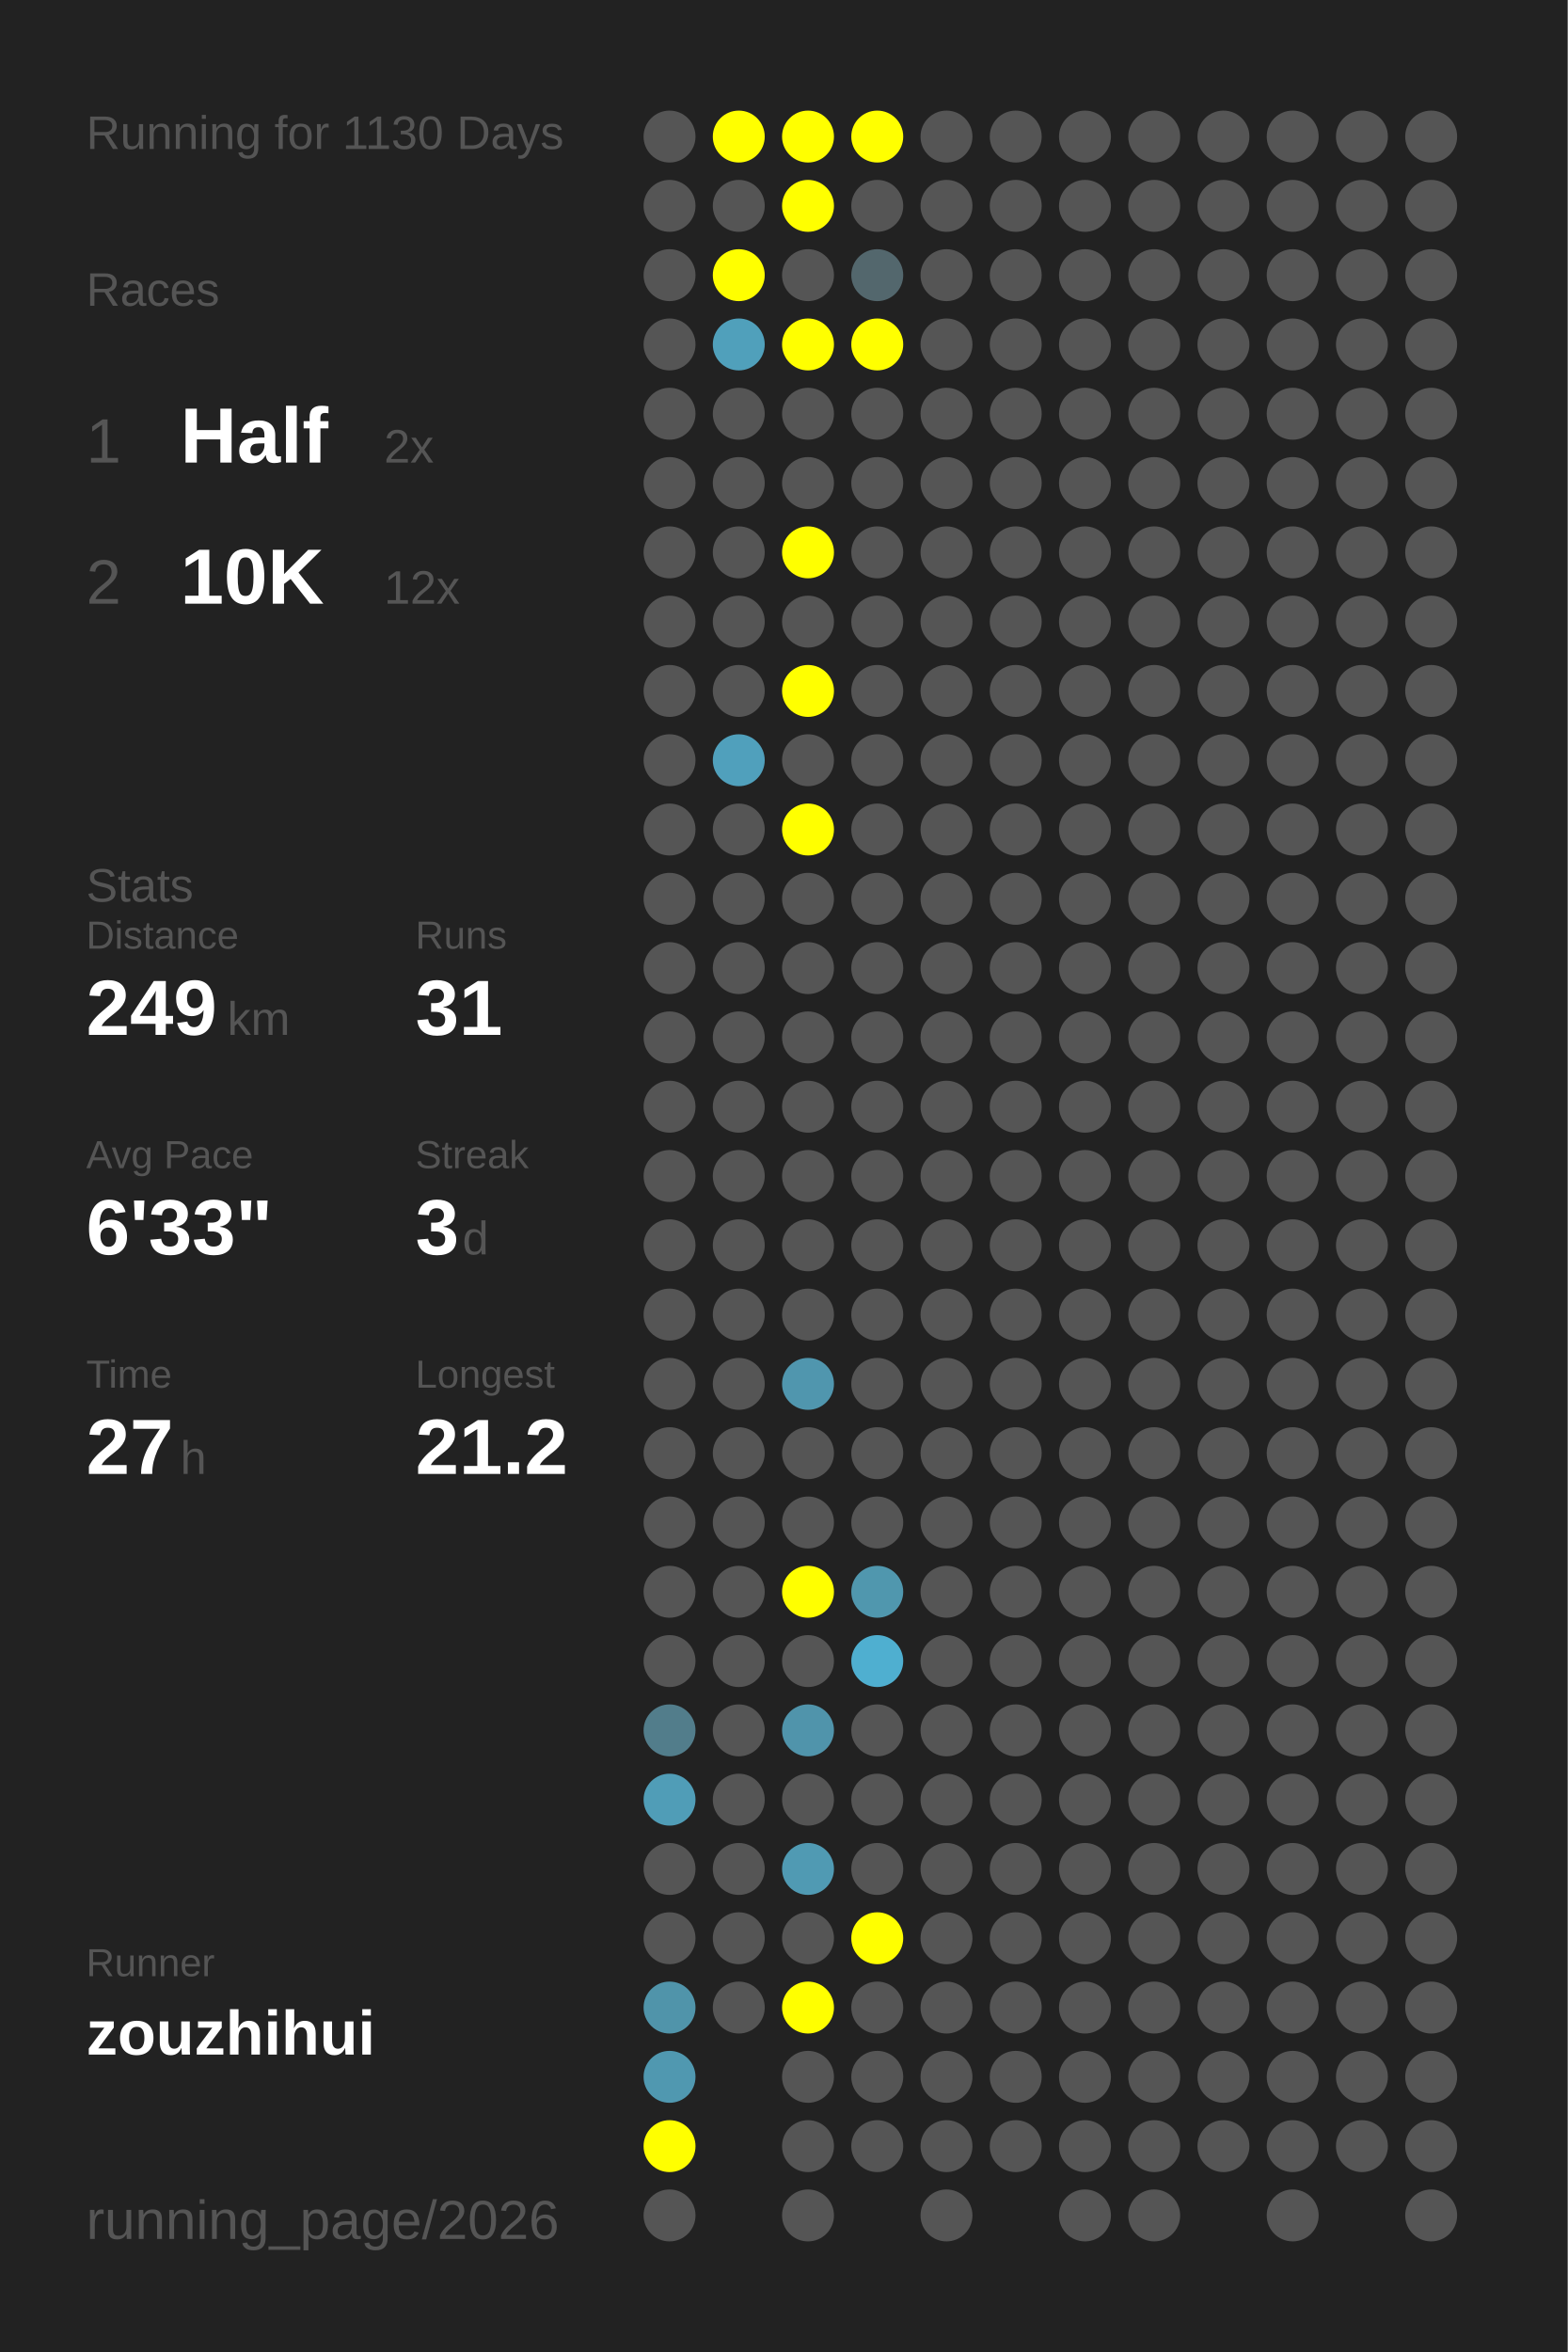
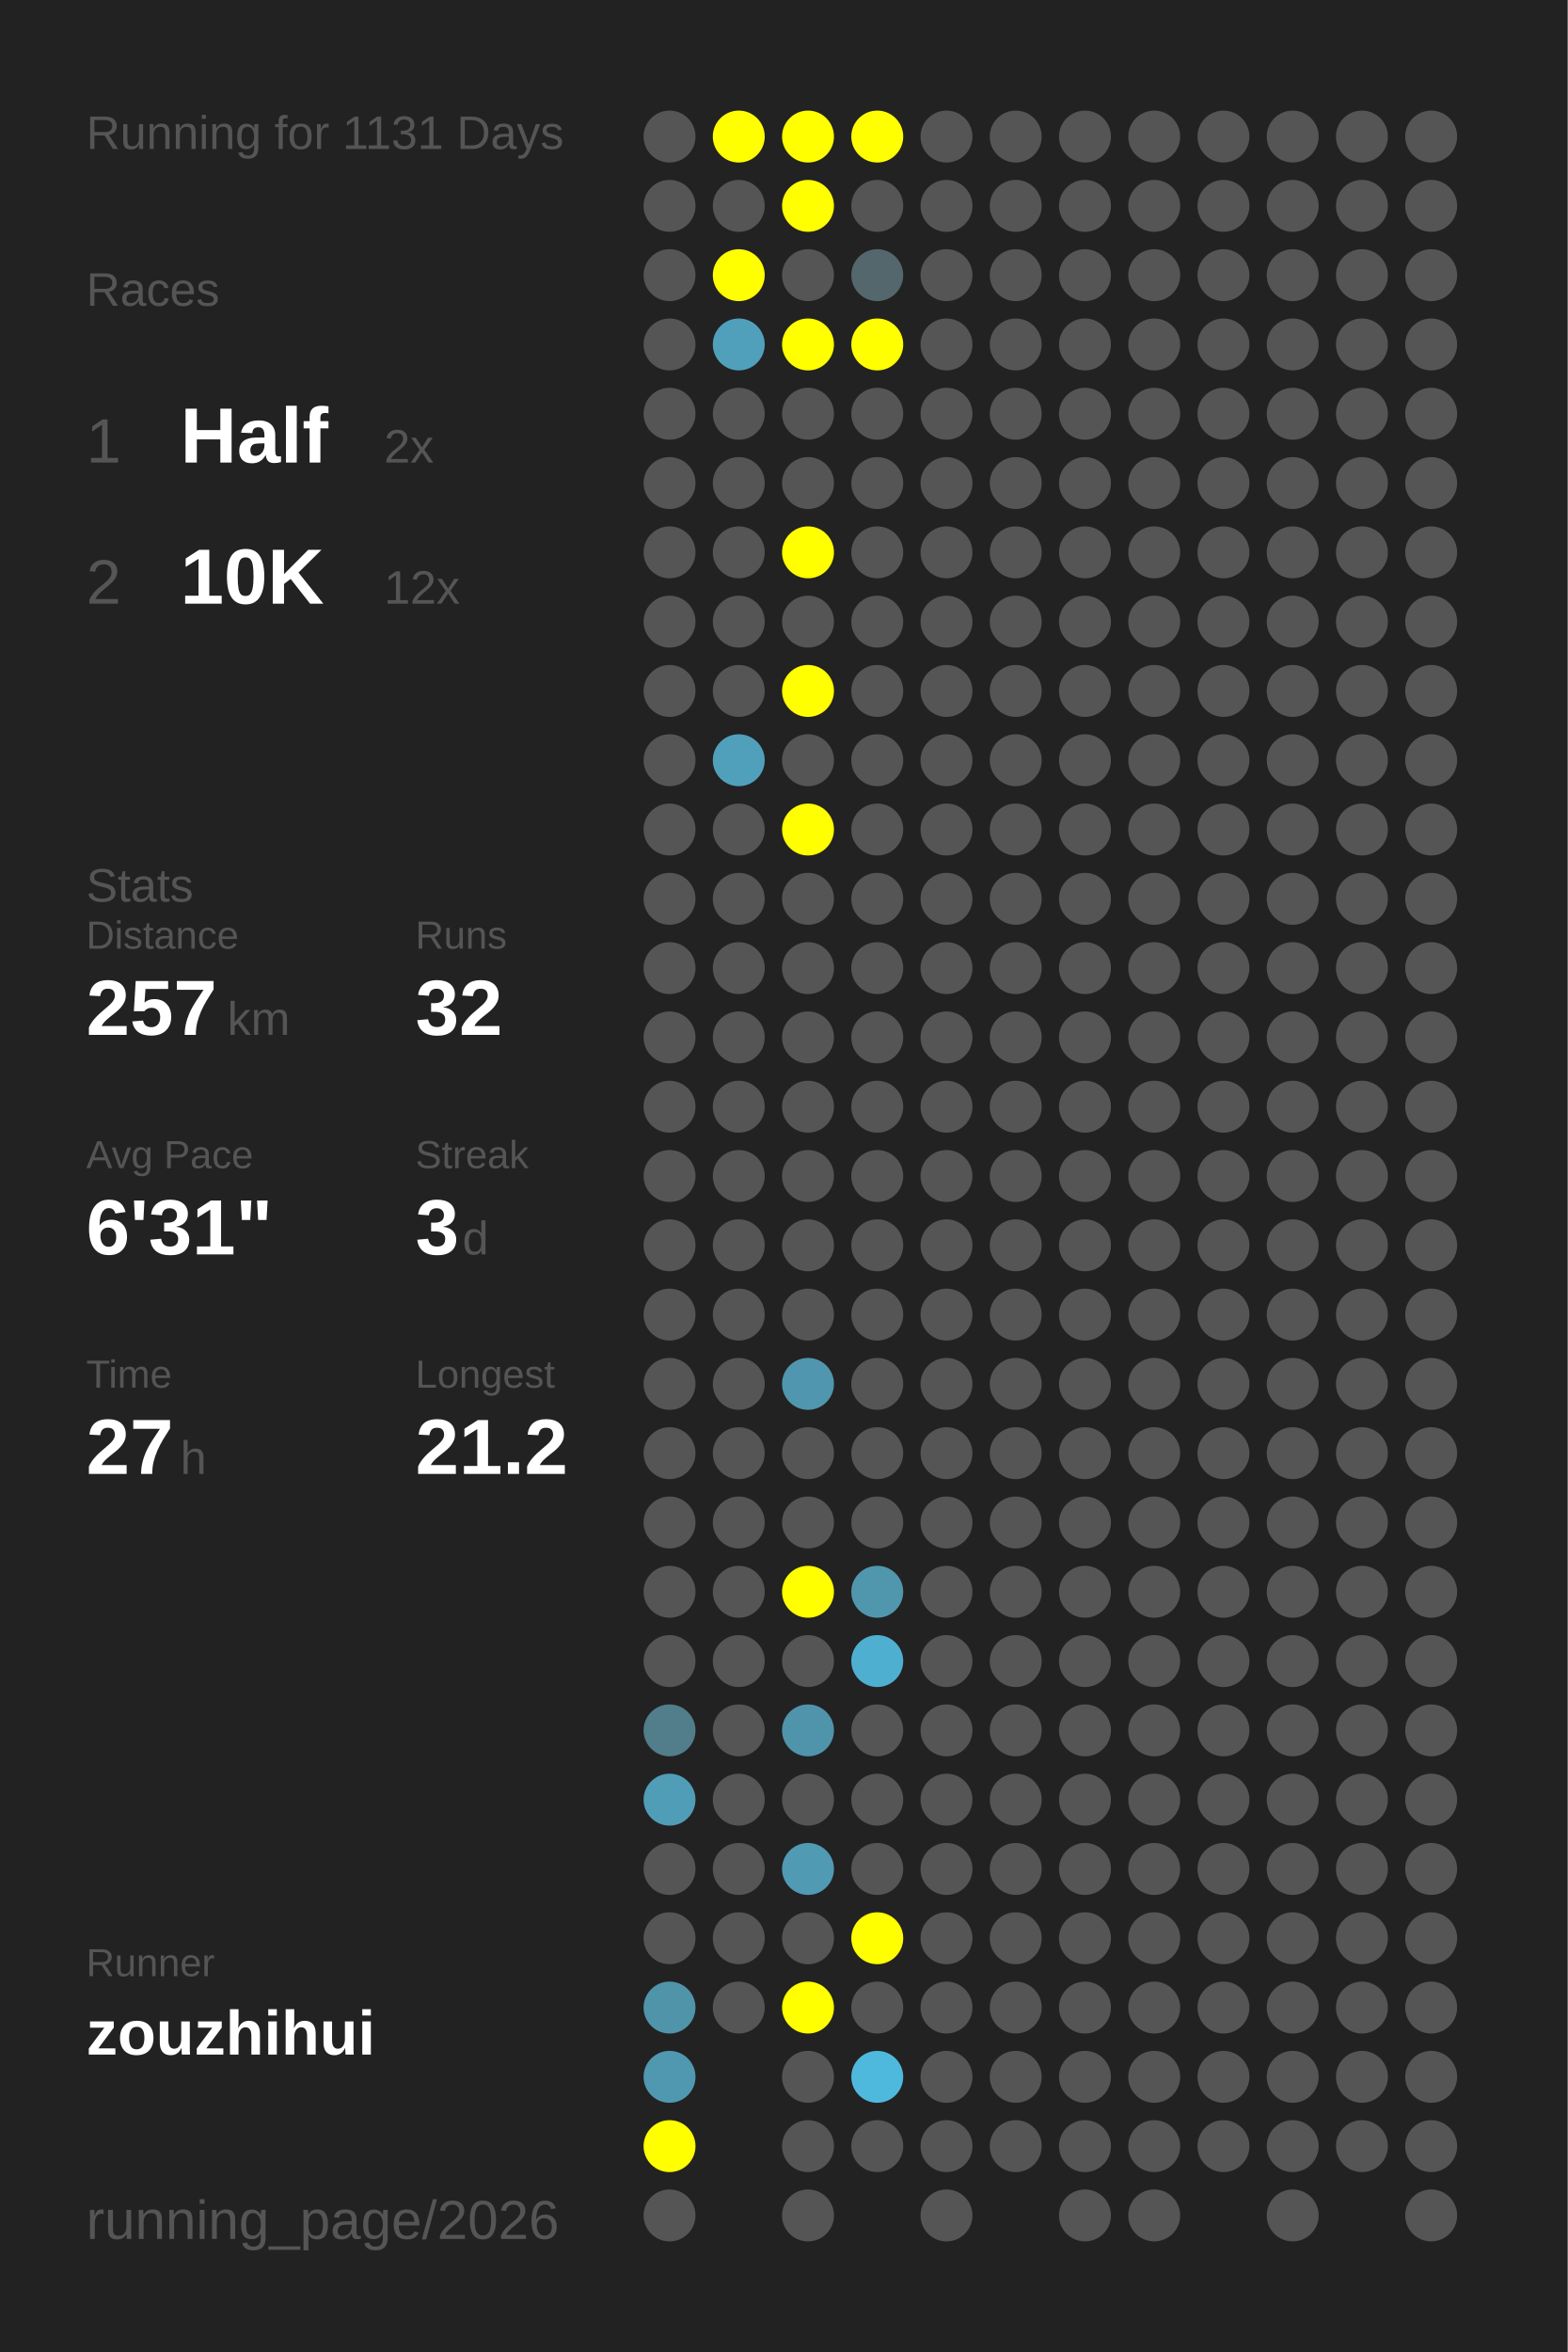
<svg xmlns="http://www.w3.org/2000/svg" baseProfile="full" height="300mm" version="1.1" viewBox="0,0,200,300" width="200mm">
  <defs />
  <rect fill="#222222" height="300" width="200" x="0" y="0" />
-   <text fill="#555555" style="font-size:6px; font-family:Arial;" x="11" y="19">Running for 1130 Days</text>
+   <text fill="#555555" style="font-size:6px; font-family:Arial;" x="11" y="19">Running for 1131 Days</text>
  <text fill="#555555" style="font-size:6px; font-family:Arial;" x="11" y="39">Races</text>
  <text fill="#555555" style="font-size:8px; font-family:Arial;" x="11" y="59">1</text>
  <text fill="#FFFFFF" style="font-size:10px; font-family:Arial; font-weight:bold;" x="23" y="59">Half</text>
  <text fill="#555555" style="font-size:6px; font-family:Arial;" x="49" y="59">2x</text>
  <text fill="#555555" style="font-size:8px; font-family:Arial;" x="11" y="77">2</text>
  <text fill="#FFFFFF" style="font-size:10px; font-family:Arial; font-weight:bold;" x="23" y="77">10K</text>
  <text fill="#555555" style="font-size:6px; font-family:Arial;" x="49" y="77">12x</text>
  <text fill="#555555" style="font-size:6px; font-family:Arial;" x="11" y="115">Stats</text>
  <text fill="#555555" style="font-size:5px; font-family:Arial;" x="11" y="121">Distance</text>
-   <text fill="#FFFFFF" style="font-size:10px; font-family:Arial; font-weight:bold;" x="11" y="132">249</text>
+   <text fill="#FFFFFF" style="font-size:10px; font-family:Arial; font-weight:bold;" x="11" y="132">257</text>
  <text fill="#555555" style="font-size:6px; font-family:Arial;" x="29" y="132">km</text>
  <text fill="#555555" style="font-size:5px; font-family:Arial;" x="53" y="121">Runs</text>
-   <text fill="#FFFFFF" style="font-size:10px; font-family:Arial; font-weight:bold;" x="53" y="132">31</text>
+   <text fill="#FFFFFF" style="font-size:10px; font-family:Arial; font-weight:bold;" x="53" y="132">32</text>
  <text fill="#555555" style="font-size:5px; font-family:Arial;" x="11" y="149">Avg Pace</text>
-   <text fill="#FFFFFF" style="font-size:10px; font-family:Arial; font-weight:bold;" x="11" y="160">6'33"</text>
+   <text fill="#FFFFFF" style="font-size:10px; font-family:Arial; font-weight:bold;" x="11" y="160">6'31"</text>
  <text fill="#555555" style="font-size:5px; font-family:Arial;" x="53" y="149">Streak</text>
  <text fill="#FFFFFF" style="font-size:10px; font-family:Arial; font-weight:bold;" x="53" y="160">3</text>
  <text fill="#555555" style="font-size:6px; font-family:Arial;" x="59" y="160">d</text>
  <text fill="#555555" style="font-size:5px; font-family:Arial;" x="11" y="177">Time</text>
  <text fill="#FFFFFF" style="font-size:10px; font-family:Arial; font-weight:bold;" x="11" y="188">27</text>
  <text fill="#555555" style="font-size:6px; font-family:Arial;" x="23" y="188">h</text>
  <text fill="#555555" style="font-size:5px; font-family:Arial;" x="53" y="177">Longest</text>
  <text fill="#FFFFFF" style="font-size:10px; font-family:Arial; font-weight:bold;" x="53" y="188">21.2</text>
  <text fill="#555555" style="font-size:5px; font-family:Arial;" x="11" y="252.065">Runner</text>
  <text fill="#FFFFFF" style="font-size:8px; font-family:Arial; font-weight:bold;" x="11" y="262.065">zouzhihui</text>
  <text fill="#555555" style="font-size:7px; font-family:Arial;" x="11" y="285.581">running_page/2026</text>
  <circle cx="85.417" cy="17.419" fill="#555555" r="3.312" />
  <circle cx="85.417" cy="26.258" fill="#555555" r="3.312" />
  <circle cx="85.417" cy="35.097" fill="#555555" r="3.312" />
  <circle cx="85.417" cy="43.935" fill="#555555" r="3.312" />
  <circle cx="85.417" cy="52.774" fill="#555555" r="3.312" />
  <circle cx="85.417" cy="61.613" fill="#555555" r="3.312" />
  <circle cx="85.417" cy="70.452" fill="#555555" r="3.312" />
  <circle cx="85.417" cy="79.29" fill="#555555" r="3.312" />
  <circle cx="85.417" cy="88.129" fill="#555555" r="3.312" />
  <circle cx="85.417" cy="96.968" fill="#555555" r="3.312" />
  <circle cx="85.417" cy="105.806" fill="#555555" r="3.312" />
  <circle cx="85.417" cy="114.645" fill="#555555" r="3.312" />
  <circle cx="85.417" cy="123.484" fill="#555555" r="3.312" />
  <circle cx="85.417" cy="132.323" fill="#555555" r="3.312" />
  <circle cx="85.417" cy="141.161" fill="#555555" r="3.312" />
  <circle cx="85.417" cy="150" fill="#555555" r="3.312" />
  <circle cx="85.417" cy="158.839" fill="#555555" r="3.312" />
  <circle cx="85.417" cy="167.677" fill="#555555" r="3.312" />
  <circle cx="85.417" cy="176.516" fill="#555555" r="3.312" />
  <circle cx="85.417" cy="185.355" fill="#555555" r="3.312" />
  <circle cx="85.417" cy="194.194" fill="#555555" r="3.312" />
  <circle cx="85.417" cy="203.032" fill="#555555" r="3.312" />
  <circle cx="85.417" cy="211.871" fill="#555555" r="3.312" />
  <circle cx="85.417" cy="220.71" fill="#527d8b" r="3.312" />
  <circle cx="85.417" cy="229.548" fill="#509db7" r="3.312" />
  <circle cx="85.417" cy="238.387" fill="#555555" r="3.312" />
  <circle cx="85.417" cy="247.226" fill="#555555" r="3.312" />
  <circle cx="85.417" cy="256.065" fill="#5094aa" r="3.312" />
  <circle cx="85.417" cy="264.903" fill="#5098b0" r="3.312" />
  <circle cx="85.417" cy="273.742" fill="#FFFF00" r="3.312" />
  <circle cx="85.417" cy="282.581" fill="#555555" r="3.312" />
  <circle cx="94.25" cy="17.419" fill="#FFFF00" r="3.312" />
  <circle cx="94.25" cy="26.258" fill="#555555" r="3.312" />
  <circle cx="94.25" cy="35.097" fill="#FFFF00" r="3.312" />
  <circle cx="94.25" cy="43.935" fill="#50a0bb" r="3.312" />
  <circle cx="94.25" cy="52.774" fill="#555555" r="3.312" />
  <circle cx="94.25" cy="61.613" fill="#555555" r="3.312" />
  <circle cx="94.25" cy="70.452" fill="#555555" r="3.312" />
  <circle cx="94.25" cy="79.29" fill="#555555" r="3.312" />
  <circle cx="94.25" cy="88.129" fill="#555555" r="3.312" />
  <circle cx="94.25" cy="96.968" fill="#50a0bc" r="3.312" />
  <circle cx="94.25" cy="105.806" fill="#555555" r="3.312" />
  <circle cx="94.25" cy="114.645" fill="#555555" r="3.312" />
  <circle cx="94.25" cy="123.484" fill="#555555" r="3.312" />
  <circle cx="94.25" cy="132.323" fill="#555555" r="3.312" />
  <circle cx="94.25" cy="141.161" fill="#555555" r="3.312" />
  <circle cx="94.25" cy="150" fill="#555555" r="3.312" />
  <circle cx="94.25" cy="158.839" fill="#555555" r="3.312" />
  <circle cx="94.25" cy="167.677" fill="#555555" r="3.312" />
  <circle cx="94.25" cy="176.516" fill="#555555" r="3.312" />
  <circle cx="94.25" cy="185.355" fill="#555555" r="3.312" />
  <circle cx="94.25" cy="194.194" fill="#555555" r="3.312" />
  <circle cx="94.25" cy="203.032" fill="#555555" r="3.312" />
  <circle cx="94.25" cy="211.871" fill="#555555" r="3.312" />
  <circle cx="94.25" cy="220.71" fill="#555555" r="3.312" />
  <circle cx="94.25" cy="229.548" fill="#555555" r="3.312" />
  <circle cx="94.25" cy="238.387" fill="#555555" r="3.312" />
  <circle cx="94.25" cy="247.226" fill="#555555" r="3.312" />
  <circle cx="94.25" cy="256.065" fill="#555555" r="3.312" />
  <circle cx="103.083" cy="17.419" fill="#FFFF00" r="3.312" />
  <circle cx="103.083" cy="26.258" fill="#FFFF00" r="3.312" />
  <circle cx="103.083" cy="35.097" fill="#555555" r="3.312" />
  <circle cx="103.083" cy="43.935" fill="#FFFF00" r="3.312" />
  <circle cx="103.083" cy="52.774" fill="#555555" r="3.312" />
  <circle cx="103.083" cy="61.613" fill="#555555" r="3.312" />
  <circle cx="103.083" cy="70.452" fill="#FFFF00" r="3.312" />
  <circle cx="103.083" cy="79.29" fill="#555555" r="3.312" />
  <circle cx="103.083" cy="88.129" fill="#FFFF00" r="3.312" />
  <circle cx="103.083" cy="96.968" fill="#555555" r="3.312" />
  <circle cx="103.083" cy="105.806" fill="#FFFF00" r="3.312" />
  <circle cx="103.083" cy="114.645" fill="#555555" r="3.312" />
  <circle cx="103.083" cy="123.484" fill="#555555" r="3.312" />
  <circle cx="103.083" cy="132.323" fill="#555555" r="3.312" />
  <circle cx="103.083" cy="141.161" fill="#555555" r="3.312" />
  <circle cx="103.083" cy="150" fill="#555555" r="3.312" />
  <circle cx="103.083" cy="158.839" fill="#555555" r="3.312" />
  <circle cx="103.083" cy="167.677" fill="#555555" r="3.312" />
  <circle cx="103.083" cy="176.516" fill="#5096ae" r="3.312" />
  <circle cx="103.083" cy="185.355" fill="#555555" r="3.312" />
  <circle cx="103.083" cy="194.194" fill="#555555" r="3.312" />
  <circle cx="103.083" cy="203.032" fill="#FFFF00" r="3.312" />
  <circle cx="103.083" cy="211.871" fill="#555555" r="3.312" />
  <circle cx="103.083" cy="220.71" fill="#5094ab" r="3.312" />
  <circle cx="103.083" cy="229.548" fill="#555555" r="3.312" />
  <circle cx="103.083" cy="238.387" fill="#509ab3" r="3.312" />
  <circle cx="103.083" cy="247.226" fill="#555555" r="3.312" />
  <circle cx="103.083" cy="256.065" fill="#FFFF00" r="3.312" />
  <circle cx="103.083" cy="264.903" fill="#555555" r="3.312" />
  <circle cx="103.083" cy="273.742" fill="#555555" r="3.312" />
  <circle cx="103.083" cy="282.581" fill="#555555" r="3.312" />
  <circle cx="111.917" cy="17.419" fill="#FFFF00" r="3.312" />
  <circle cx="111.917" cy="26.258" fill="#555555" r="3.312" />
  <circle cx="111.917" cy="35.097" fill="#53676d" r="3.312" />
  <circle cx="111.917" cy="43.935" fill="#FFFF00" r="3.312" />
  <circle cx="111.917" cy="52.774" fill="#555555" r="3.312" />
  <circle cx="111.917" cy="61.613" fill="#555555" r="3.312" />
  <circle cx="111.917" cy="70.452" fill="#555555" r="3.312" />
  <circle cx="111.917" cy="79.29" fill="#555555" r="3.312" />
  <circle cx="111.917" cy="88.129" fill="#555555" r="3.312" />
  <circle cx="111.917" cy="96.968" fill="#555555" r="3.312" />
  <circle cx="111.917" cy="105.806" fill="#555555" r="3.312" />
  <circle cx="111.917" cy="114.645" fill="#555555" r="3.312" />
  <circle cx="111.917" cy="123.484" fill="#555555" r="3.312" />
  <circle cx="111.917" cy="132.323" fill="#555555" r="3.312" />
  <circle cx="111.917" cy="141.161" fill="#555555" r="3.312" />
  <circle cx="111.917" cy="150" fill="#555555" r="3.312" />
  <circle cx="111.917" cy="158.839" fill="#555555" r="3.312" />
  <circle cx="111.917" cy="167.677" fill="#555555" r="3.312" />
  <circle cx="111.917" cy="176.516" fill="#555555" r="3.312" />
  <circle cx="111.917" cy="185.355" fill="#555555" r="3.312" />
  <circle cx="111.917" cy="194.194" fill="#555555" r="3.312" />
  <circle cx="111.917" cy="203.032" fill="#5097ae" r="3.312" />
  <circle cx="111.917" cy="211.871" fill="#4fafd0" r="3.312" />
  <circle cx="111.917" cy="220.71" fill="#555555" r="3.312" />
  <circle cx="111.917" cy="229.548" fill="#555555" r="3.312" />
  <circle cx="111.917" cy="238.387" fill="#555555" r="3.312" />
  <circle cx="111.917" cy="247.226" fill="#FFFF00" r="3.312" />
  <circle cx="111.917" cy="256.065" fill="#555555" r="3.312" />
-   <circle cx="111.917" cy="264.903" fill="#555555" r="3.312" />
+   <circle cx="111.917" cy="264.903" fill="#4eb9dd" r="3.312" />
  <circle cx="111.917" cy="273.742" fill="#555555" r="3.312" />
  <circle cx="120.75" cy="17.419" fill="#555555" r="3.312" />
  <circle cx="120.75" cy="26.258" fill="#555555" r="3.312" />
  <circle cx="120.75" cy="35.097" fill="#555555" r="3.312" />
  <circle cx="120.75" cy="43.935" fill="#555555" r="3.312" />
  <circle cx="120.75" cy="52.774" fill="#555555" r="3.312" />
  <circle cx="120.75" cy="61.613" fill="#555555" r="3.312" />
  <circle cx="120.75" cy="70.452" fill="#555555" r="3.312" />
  <circle cx="120.75" cy="79.29" fill="#555555" r="3.312" />
  <circle cx="120.75" cy="88.129" fill="#555555" r="3.312" />
  <circle cx="120.75" cy="96.968" fill="#555555" r="3.312" />
  <circle cx="120.75" cy="105.806" fill="#555555" r="3.312" />
  <circle cx="120.75" cy="114.645" fill="#555555" r="3.312" />
  <circle cx="120.75" cy="123.484" fill="#555555" r="3.312" />
  <circle cx="120.75" cy="132.323" fill="#555555" r="3.312" />
  <circle cx="120.75" cy="141.161" fill="#555555" r="3.312" />
  <circle cx="120.75" cy="150" fill="#555555" r="3.312" />
  <circle cx="120.75" cy="158.839" fill="#555555" r="3.312" />
  <circle cx="120.75" cy="167.677" fill="#555555" r="3.312" />
  <circle cx="120.75" cy="176.516" fill="#555555" r="3.312" />
  <circle cx="120.75" cy="185.355" fill="#555555" r="3.312" />
  <circle cx="120.75" cy="194.194" fill="#555555" r="3.312" />
  <circle cx="120.75" cy="203.032" fill="#555555" r="3.312" />
  <circle cx="120.75" cy="211.871" fill="#555555" r="3.312" />
  <circle cx="120.75" cy="220.71" fill="#555555" r="3.312" />
  <circle cx="120.75" cy="229.548" fill="#555555" r="3.312" />
  <circle cx="120.75" cy="238.387" fill="#555555" r="3.312" />
  <circle cx="120.75" cy="247.226" fill="#555555" r="3.312" />
  <circle cx="120.75" cy="256.065" fill="#555555" r="3.312" />
  <circle cx="120.75" cy="264.903" fill="#555555" r="3.312" />
  <circle cx="120.75" cy="273.742" fill="#555555" r="3.312" />
  <circle cx="120.75" cy="282.581" fill="#555555" r="3.312" />
  <circle cx="129.583" cy="17.419" fill="#555555" r="3.312" />
  <circle cx="129.583" cy="26.258" fill="#555555" r="3.312" />
  <circle cx="129.583" cy="35.097" fill="#555555" r="3.312" />
  <circle cx="129.583" cy="43.935" fill="#555555" r="3.312" />
  <circle cx="129.583" cy="52.774" fill="#555555" r="3.312" />
  <circle cx="129.583" cy="61.613" fill="#555555" r="3.312" />
  <circle cx="129.583" cy="70.452" fill="#555555" r="3.312" />
  <circle cx="129.583" cy="79.29" fill="#555555" r="3.312" />
  <circle cx="129.583" cy="88.129" fill="#555555" r="3.312" />
  <circle cx="129.583" cy="96.968" fill="#555555" r="3.312" />
  <circle cx="129.583" cy="105.806" fill="#555555" r="3.312" />
  <circle cx="129.583" cy="114.645" fill="#555555" r="3.312" />
  <circle cx="129.583" cy="123.484" fill="#555555" r="3.312" />
  <circle cx="129.583" cy="132.323" fill="#555555" r="3.312" />
  <circle cx="129.583" cy="141.161" fill="#555555" r="3.312" />
  <circle cx="129.583" cy="150" fill="#555555" r="3.312" />
  <circle cx="129.583" cy="158.839" fill="#555555" r="3.312" />
  <circle cx="129.583" cy="167.677" fill="#555555" r="3.312" />
  <circle cx="129.583" cy="176.516" fill="#555555" r="3.312" />
  <circle cx="129.583" cy="185.355" fill="#555555" r="3.312" />
  <circle cx="129.583" cy="194.194" fill="#555555" r="3.312" />
  <circle cx="129.583" cy="203.032" fill="#555555" r="3.312" />
  <circle cx="129.583" cy="211.871" fill="#555555" r="3.312" />
  <circle cx="129.583" cy="220.71" fill="#555555" r="3.312" />
  <circle cx="129.583" cy="229.548" fill="#555555" r="3.312" />
  <circle cx="129.583" cy="238.387" fill="#555555" r="3.312" />
  <circle cx="129.583" cy="247.226" fill="#555555" r="3.312" />
  <circle cx="129.583" cy="256.065" fill="#555555" r="3.312" />
  <circle cx="129.583" cy="264.903" fill="#555555" r="3.312" />
  <circle cx="129.583" cy="273.742" fill="#555555" r="3.312" />
  <circle cx="138.417" cy="17.419" fill="#555555" r="3.312" />
  <circle cx="138.417" cy="26.258" fill="#555555" r="3.312" />
  <circle cx="138.417" cy="35.097" fill="#555555" r="3.312" />
  <circle cx="138.417" cy="43.935" fill="#555555" r="3.312" />
  <circle cx="138.417" cy="52.774" fill="#555555" r="3.312" />
  <circle cx="138.417" cy="61.613" fill="#555555" r="3.312" />
  <circle cx="138.417" cy="70.452" fill="#555555" r="3.312" />
  <circle cx="138.417" cy="79.29" fill="#555555" r="3.312" />
  <circle cx="138.417" cy="88.129" fill="#555555" r="3.312" />
  <circle cx="138.417" cy="96.968" fill="#555555" r="3.312" />
  <circle cx="138.417" cy="105.806" fill="#555555" r="3.312" />
  <circle cx="138.417" cy="114.645" fill="#555555" r="3.312" />
  <circle cx="138.417" cy="123.484" fill="#555555" r="3.312" />
  <circle cx="138.417" cy="132.323" fill="#555555" r="3.312" />
  <circle cx="138.417" cy="141.161" fill="#555555" r="3.312" />
  <circle cx="138.417" cy="150" fill="#555555" r="3.312" />
  <circle cx="138.417" cy="158.839" fill="#555555" r="3.312" />
  <circle cx="138.417" cy="167.677" fill="#555555" r="3.312" />
  <circle cx="138.417" cy="176.516" fill="#555555" r="3.312" />
  <circle cx="138.417" cy="185.355" fill="#555555" r="3.312" />
  <circle cx="138.417" cy="194.194" fill="#555555" r="3.312" />
  <circle cx="138.417" cy="203.032" fill="#555555" r="3.312" />
  <circle cx="138.417" cy="211.871" fill="#555555" r="3.312" />
  <circle cx="138.417" cy="220.71" fill="#555555" r="3.312" />
  <circle cx="138.417" cy="229.548" fill="#555555" r="3.312" />
  <circle cx="138.417" cy="238.387" fill="#555555" r="3.312" />
  <circle cx="138.417" cy="247.226" fill="#555555" r="3.312" />
  <circle cx="138.417" cy="256.065" fill="#555555" r="3.312" />
  <circle cx="138.417" cy="264.903" fill="#555555" r="3.312" />
  <circle cx="138.417" cy="273.742" fill="#555555" r="3.312" />
  <circle cx="138.417" cy="282.581" fill="#555555" r="3.312" />
  <circle cx="147.25" cy="17.419" fill="#555555" r="3.312" />
  <circle cx="147.25" cy="26.258" fill="#555555" r="3.312" />
  <circle cx="147.25" cy="35.097" fill="#555555" r="3.312" />
  <circle cx="147.25" cy="43.935" fill="#555555" r="3.312" />
  <circle cx="147.25" cy="52.774" fill="#555555" r="3.312" />
  <circle cx="147.25" cy="61.613" fill="#555555" r="3.312" />
  <circle cx="147.25" cy="70.452" fill="#555555" r="3.312" />
  <circle cx="147.25" cy="79.29" fill="#555555" r="3.312" />
  <circle cx="147.25" cy="88.129" fill="#555555" r="3.312" />
  <circle cx="147.25" cy="96.968" fill="#555555" r="3.312" />
  <circle cx="147.25" cy="105.806" fill="#555555" r="3.312" />
  <circle cx="147.25" cy="114.645" fill="#555555" r="3.312" />
  <circle cx="147.25" cy="123.484" fill="#555555" r="3.312" />
  <circle cx="147.25" cy="132.323" fill="#555555" r="3.312" />
  <circle cx="147.25" cy="141.161" fill="#555555" r="3.312" />
  <circle cx="147.25" cy="150" fill="#555555" r="3.312" />
  <circle cx="147.25" cy="158.839" fill="#555555" r="3.312" />
  <circle cx="147.25" cy="167.677" fill="#555555" r="3.312" />
  <circle cx="147.25" cy="176.516" fill="#555555" r="3.312" />
  <circle cx="147.25" cy="185.355" fill="#555555" r="3.312" />
  <circle cx="147.25" cy="194.194" fill="#555555" r="3.312" />
  <circle cx="147.25" cy="203.032" fill="#555555" r="3.312" />
  <circle cx="147.25" cy="211.871" fill="#555555" r="3.312" />
  <circle cx="147.25" cy="220.71" fill="#555555" r="3.312" />
  <circle cx="147.25" cy="229.548" fill="#555555" r="3.312" />
  <circle cx="147.25" cy="238.387" fill="#555555" r="3.312" />
  <circle cx="147.25" cy="247.226" fill="#555555" r="3.312" />
  <circle cx="147.25" cy="256.065" fill="#555555" r="3.312" />
  <circle cx="147.25" cy="264.903" fill="#555555" r="3.312" />
  <circle cx="147.25" cy="273.742" fill="#555555" r="3.312" />
  <circle cx="147.25" cy="282.581" fill="#555555" r="3.312" />
  <circle cx="156.083" cy="17.419" fill="#555555" r="3.312" />
  <circle cx="156.083" cy="26.258" fill="#555555" r="3.312" />
  <circle cx="156.083" cy="35.097" fill="#555555" r="3.312" />
  <circle cx="156.083" cy="43.935" fill="#555555" r="3.312" />
  <circle cx="156.083" cy="52.774" fill="#555555" r="3.312" />
  <circle cx="156.083" cy="61.613" fill="#555555" r="3.312" />
  <circle cx="156.083" cy="70.452" fill="#555555" r="3.312" />
  <circle cx="156.083" cy="79.29" fill="#555555" r="3.312" />
  <circle cx="156.083" cy="88.129" fill="#555555" r="3.312" />
  <circle cx="156.083" cy="96.968" fill="#555555" r="3.312" />
  <circle cx="156.083" cy="105.806" fill="#555555" r="3.312" />
  <circle cx="156.083" cy="114.645" fill="#555555" r="3.312" />
  <circle cx="156.083" cy="123.484" fill="#555555" r="3.312" />
  <circle cx="156.083" cy="132.323" fill="#555555" r="3.312" />
  <circle cx="156.083" cy="141.161" fill="#555555" r="3.312" />
  <circle cx="156.083" cy="150" fill="#555555" r="3.312" />
  <circle cx="156.083" cy="158.839" fill="#555555" r="3.312" />
  <circle cx="156.083" cy="167.677" fill="#555555" r="3.312" />
  <circle cx="156.083" cy="176.516" fill="#555555" r="3.312" />
  <circle cx="156.083" cy="185.355" fill="#555555" r="3.312" />
  <circle cx="156.083" cy="194.194" fill="#555555" r="3.312" />
  <circle cx="156.083" cy="203.032" fill="#555555" r="3.312" />
  <circle cx="156.083" cy="211.871" fill="#555555" r="3.312" />
  <circle cx="156.083" cy="220.71" fill="#555555" r="3.312" />
  <circle cx="156.083" cy="229.548" fill="#555555" r="3.312" />
  <circle cx="156.083" cy="238.387" fill="#555555" r="3.312" />
  <circle cx="156.083" cy="247.226" fill="#555555" r="3.312" />
  <circle cx="156.083" cy="256.065" fill="#555555" r="3.312" />
  <circle cx="156.083" cy="264.903" fill="#555555" r="3.312" />
  <circle cx="156.083" cy="273.742" fill="#555555" r="3.312" />
  <circle cx="164.917" cy="17.419" fill="#555555" r="3.312" />
  <circle cx="164.917" cy="26.258" fill="#555555" r="3.312" />
  <circle cx="164.917" cy="35.097" fill="#555555" r="3.312" />
  <circle cx="164.917" cy="43.935" fill="#555555" r="3.312" />
  <circle cx="164.917" cy="52.774" fill="#555555" r="3.312" />
  <circle cx="164.917" cy="61.613" fill="#555555" r="3.312" />
  <circle cx="164.917" cy="70.452" fill="#555555" r="3.312" />
  <circle cx="164.917" cy="79.29" fill="#555555" r="3.312" />
  <circle cx="164.917" cy="88.129" fill="#555555" r="3.312" />
  <circle cx="164.917" cy="96.968" fill="#555555" r="3.312" />
  <circle cx="164.917" cy="105.806" fill="#555555" r="3.312" />
  <circle cx="164.917" cy="114.645" fill="#555555" r="3.312" />
  <circle cx="164.917" cy="123.484" fill="#555555" r="3.312" />
  <circle cx="164.917" cy="132.323" fill="#555555" r="3.312" />
  <circle cx="164.917" cy="141.161" fill="#555555" r="3.312" />
  <circle cx="164.917" cy="150" fill="#555555" r="3.312" />
  <circle cx="164.917" cy="158.839" fill="#555555" r="3.312" />
  <circle cx="164.917" cy="167.677" fill="#555555" r="3.312" />
  <circle cx="164.917" cy="176.516" fill="#555555" r="3.312" />
  <circle cx="164.917" cy="185.355" fill="#555555" r="3.312" />
  <circle cx="164.917" cy="194.194" fill="#555555" r="3.312" />
  <circle cx="164.917" cy="203.032" fill="#555555" r="3.312" />
  <circle cx="164.917" cy="211.871" fill="#555555" r="3.312" />
  <circle cx="164.917" cy="220.71" fill="#555555" r="3.312" />
  <circle cx="164.917" cy="229.548" fill="#555555" r="3.312" />
  <circle cx="164.917" cy="238.387" fill="#555555" r="3.312" />
  <circle cx="164.917" cy="247.226" fill="#555555" r="3.312" />
  <circle cx="164.917" cy="256.065" fill="#555555" r="3.312" />
  <circle cx="164.917" cy="264.903" fill="#555555" r="3.312" />
  <circle cx="164.917" cy="273.742" fill="#555555" r="3.312" />
  <circle cx="164.917" cy="282.581" fill="#555555" r="3.312" />
  <circle cx="173.75" cy="17.419" fill="#555555" r="3.312" />
  <circle cx="173.75" cy="26.258" fill="#555555" r="3.312" />
  <circle cx="173.75" cy="35.097" fill="#555555" r="3.312" />
  <circle cx="173.75" cy="43.935" fill="#555555" r="3.312" />
  <circle cx="173.75" cy="52.774" fill="#555555" r="3.312" />
  <circle cx="173.75" cy="61.613" fill="#555555" r="3.312" />
  <circle cx="173.75" cy="70.452" fill="#555555" r="3.312" />
  <circle cx="173.75" cy="79.29" fill="#555555" r="3.312" />
  <circle cx="173.75" cy="88.129" fill="#555555" r="3.312" />
  <circle cx="173.75" cy="96.968" fill="#555555" r="3.312" />
  <circle cx="173.75" cy="105.806" fill="#555555" r="3.312" />
  <circle cx="173.75" cy="114.645" fill="#555555" r="3.312" />
  <circle cx="173.75" cy="123.484" fill="#555555" r="3.312" />
  <circle cx="173.75" cy="132.323" fill="#555555" r="3.312" />
  <circle cx="173.75" cy="141.161" fill="#555555" r="3.312" />
  <circle cx="173.75" cy="150" fill="#555555" r="3.312" />
  <circle cx="173.75" cy="158.839" fill="#555555" r="3.312" />
  <circle cx="173.75" cy="167.677" fill="#555555" r="3.312" />
  <circle cx="173.75" cy="176.516" fill="#555555" r="3.312" />
  <circle cx="173.75" cy="185.355" fill="#555555" r="3.312" />
  <circle cx="173.75" cy="194.194" fill="#555555" r="3.312" />
  <circle cx="173.75" cy="203.032" fill="#555555" r="3.312" />
  <circle cx="173.75" cy="211.871" fill="#555555" r="3.312" />
  <circle cx="173.75" cy="220.71" fill="#555555" r="3.312" />
  <circle cx="173.75" cy="229.548" fill="#555555" r="3.312" />
  <circle cx="173.75" cy="238.387" fill="#555555" r="3.312" />
  <circle cx="173.75" cy="247.226" fill="#555555" r="3.312" />
  <circle cx="173.75" cy="256.065" fill="#555555" r="3.312" />
  <circle cx="173.75" cy="264.903" fill="#555555" r="3.312" />
  <circle cx="173.75" cy="273.742" fill="#555555" r="3.312" />
  <circle cx="182.583" cy="17.419" fill="#555555" r="3.312" />
  <circle cx="182.583" cy="26.258" fill="#555555" r="3.312" />
  <circle cx="182.583" cy="35.097" fill="#555555" r="3.312" />
  <circle cx="182.583" cy="43.935" fill="#555555" r="3.312" />
  <circle cx="182.583" cy="52.774" fill="#555555" r="3.312" />
  <circle cx="182.583" cy="61.613" fill="#555555" r="3.312" />
  <circle cx="182.583" cy="70.452" fill="#555555" r="3.312" />
  <circle cx="182.583" cy="79.29" fill="#555555" r="3.312" />
  <circle cx="182.583" cy="88.129" fill="#555555" r="3.312" />
  <circle cx="182.583" cy="96.968" fill="#555555" r="3.312" />
  <circle cx="182.583" cy="105.806" fill="#555555" r="3.312" />
  <circle cx="182.583" cy="114.645" fill="#555555" r="3.312" />
  <circle cx="182.583" cy="123.484" fill="#555555" r="3.312" />
  <circle cx="182.583" cy="132.323" fill="#555555" r="3.312" />
  <circle cx="182.583" cy="141.161" fill="#555555" r="3.312" />
  <circle cx="182.583" cy="150" fill="#555555" r="3.312" />
  <circle cx="182.583" cy="158.839" fill="#555555" r="3.312" />
  <circle cx="182.583" cy="167.677" fill="#555555" r="3.312" />
  <circle cx="182.583" cy="176.516" fill="#555555" r="3.312" />
  <circle cx="182.583" cy="185.355" fill="#555555" r="3.312" />
  <circle cx="182.583" cy="194.194" fill="#555555" r="3.312" />
  <circle cx="182.583" cy="203.032" fill="#555555" r="3.312" />
  <circle cx="182.583" cy="211.871" fill="#555555" r="3.312" />
  <circle cx="182.583" cy="220.71" fill="#555555" r="3.312" />
  <circle cx="182.583" cy="229.548" fill="#555555" r="3.312" />
  <circle cx="182.583" cy="238.387" fill="#555555" r="3.312" />
  <circle cx="182.583" cy="247.226" fill="#555555" r="3.312" />
  <circle cx="182.583" cy="256.065" fill="#555555" r="3.312" />
  <circle cx="182.583" cy="264.903" fill="#555555" r="3.312" />
  <circle cx="182.583" cy="273.742" fill="#555555" r="3.312" />
  <circle cx="182.583" cy="282.581" fill="#555555" r="3.312" />
</svg>
